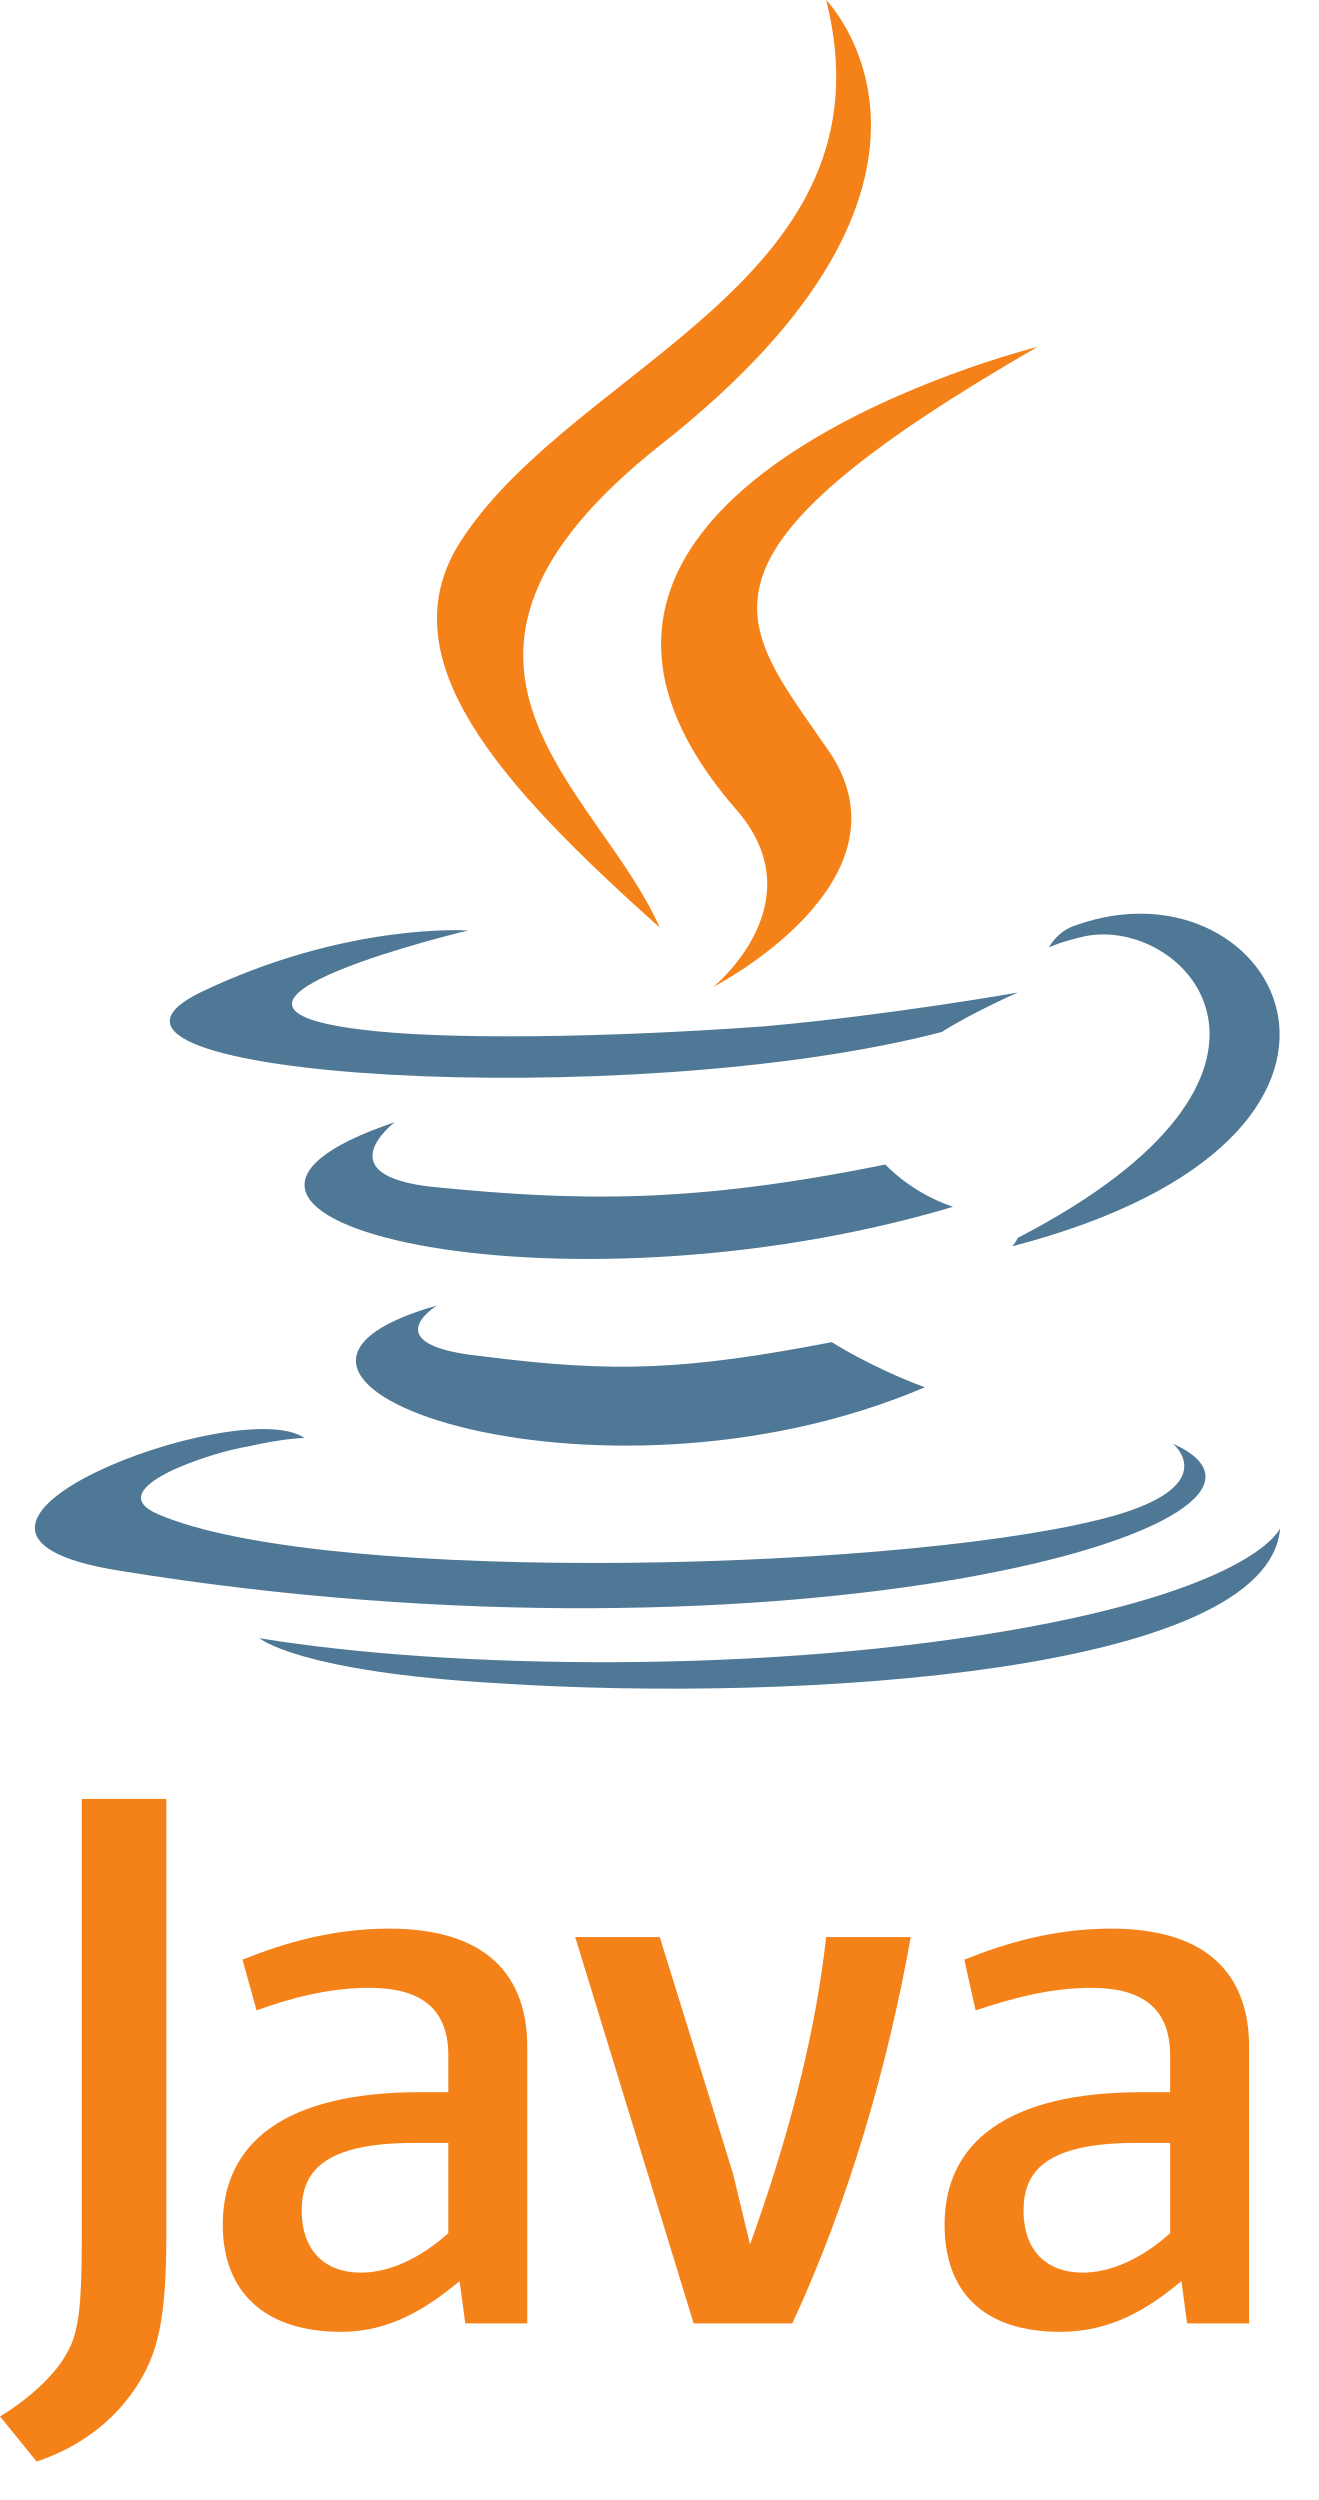
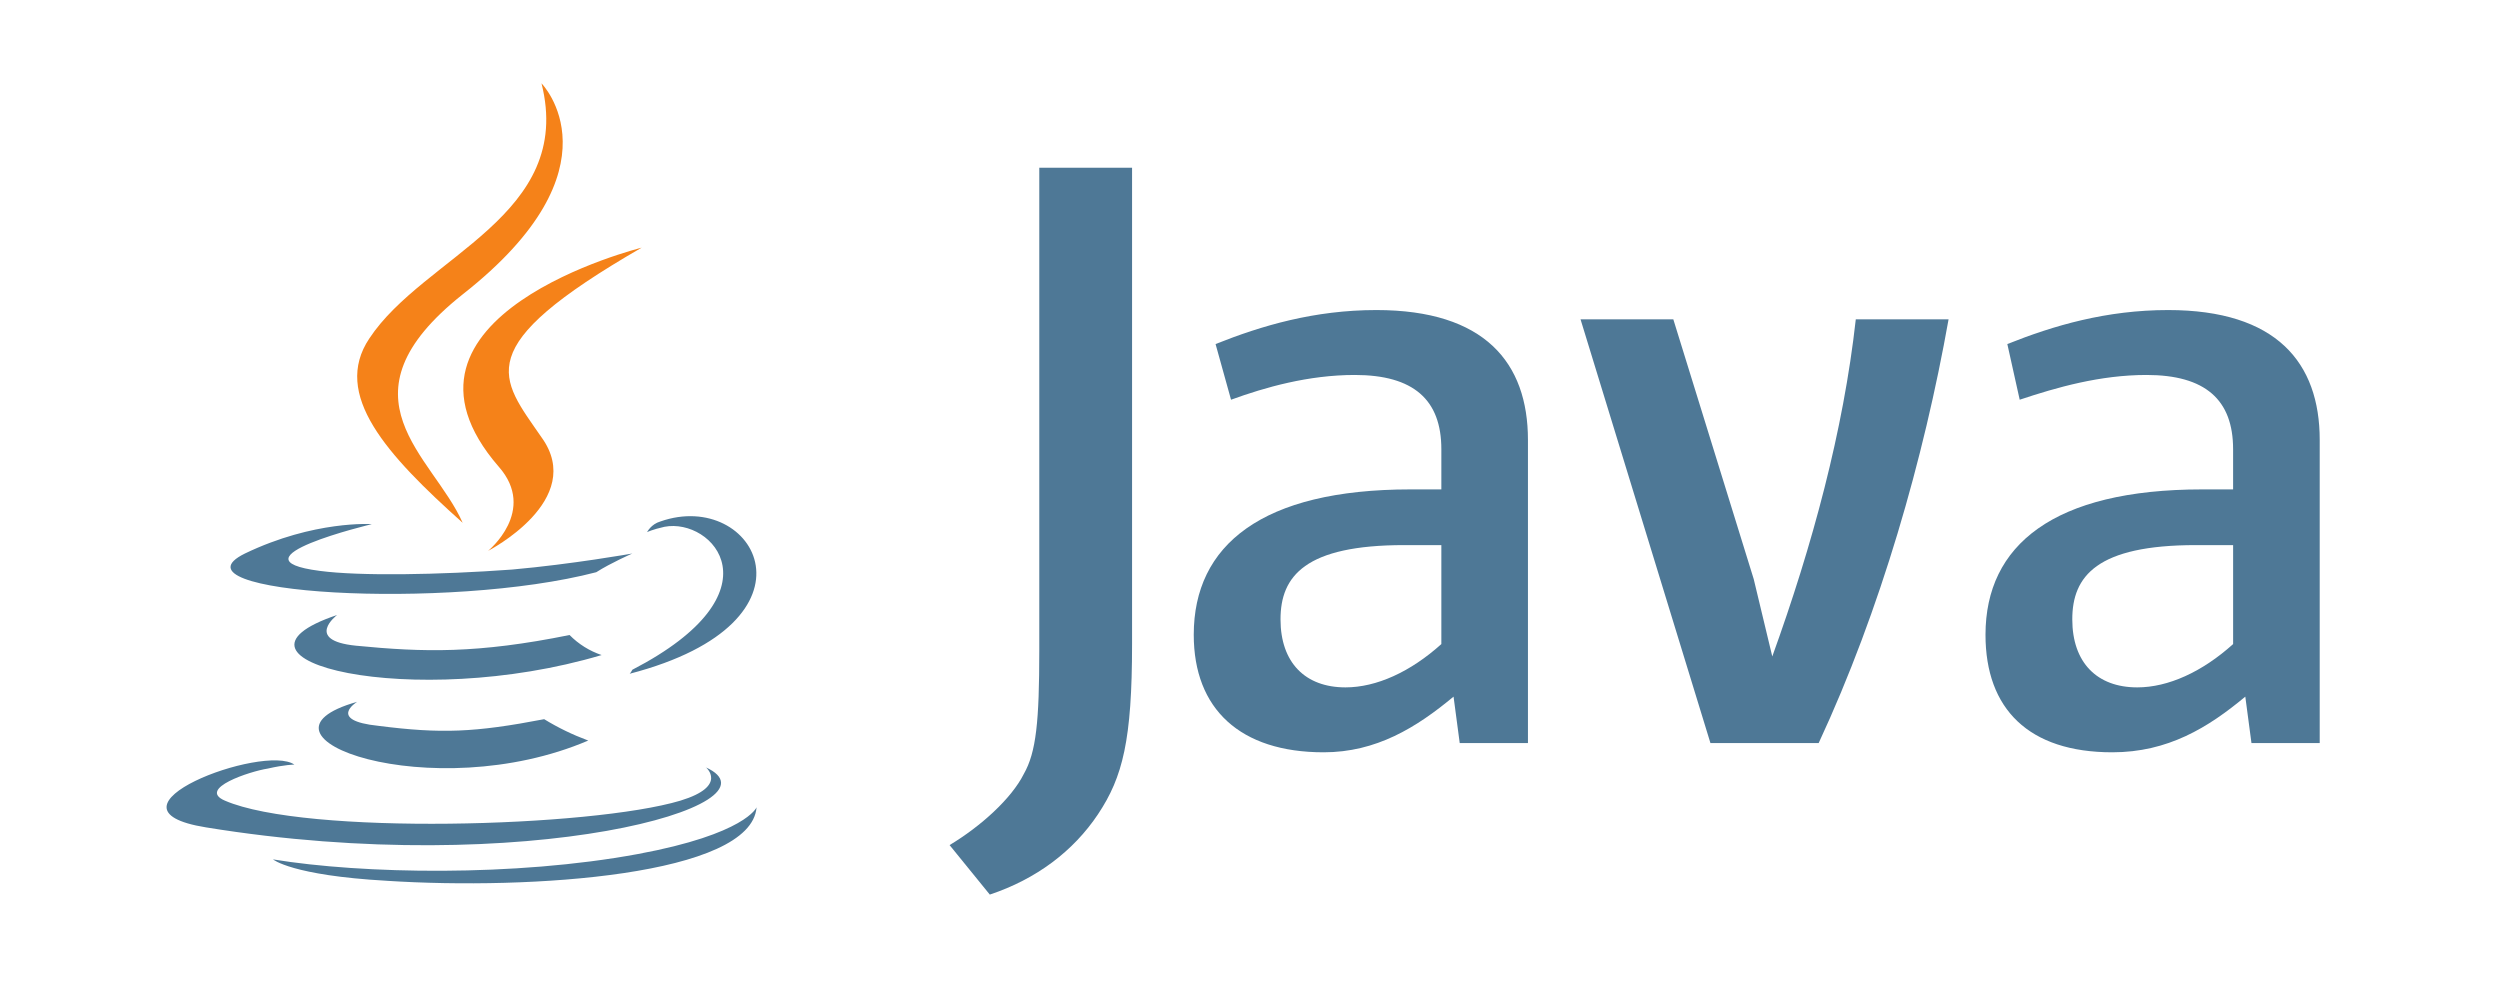
- <svg xmlns="http://www.w3.org/2000/svg" width="242.752" height="460.24" id="svg1968" version="1.0">
-   <defs id="defs1970" />
-   <g id="layer1" transform="translate(3824.556,782.8939)">
-     <g id="Ebene_x0020_1" transform="translate(-3826.724,-785.8793)">
-       <g id="_198302696">
-         <path d="M 82.626,243.321 C 82.626,243.321 70.687,250.588 90.931,252.665 C 115.328,255.779 128.306,255.26 155.298,250.069 C 155.298,250.069 162.565,254.741 172.427,258.375 C 111.695,284.329 34.87,256.817 82.626,243.321 L 82.626,243.321 z M 74.84,209.581 C 74.84,209.581 61.863,219.443 82.107,221.519 C 108.58,224.115 129.344,224.634 165.16,217.367 C 165.16,217.367 169.832,222.558 177.618,225.153 C 104.428,246.955 22.412,227.23 74.84,209.581 L 74.84,209.581 z M 218.107,268.756 C 218.107,268.756 226.931,276.024 208.244,281.733 C 173.466,292.115 62.381,295.229 31.236,281.733 C 20.336,277.062 41.099,270.313 47.847,269.275 C 54.595,267.718 58.228,267.718 58.228,267.718 C 46.29,259.413 -21.191,284.848 23.969,292.115 C 148.03,312.359 250.29,283.291 218.106,268.756 L 218.107,268.756 z M 88.336,174.283 C 88.336,174.283 31.756,187.779 68.092,192.451 C 83.664,194.527 114.29,194.008 142.84,191.932 C 166.198,189.855 189.558,185.703 189.558,185.703 C 189.558,185.703 181.252,189.336 175.542,192.97 C 117.924,208.023 7.359,201.275 39.023,185.703 C 66.015,172.726 88.335,174.283 88.335,174.283 L 88.336,174.283 z M 189.558,230.863 C 247.695,200.756 220.703,171.688 202.016,175.321 C 197.344,176.359 195.268,177.398 195.268,177.398 C 195.268,177.398 196.825,174.283 200.458,173.245 C 237.313,160.268 266.382,212.176 188.52,232.42 C 188.52,232.42 189.038,231.901 189.558,230.863 L 189.558,230.863 z M 94.046,312.878 C 150.107,316.512 235.756,310.802 237.832,284.329 C 237.832,284.329 233.68,294.711 191.634,302.496 C 143.878,311.321 84.703,310.283 49.924,304.573 C 49.924,304.573 57.191,310.802 94.046,312.878 L 94.046,312.878 z " id="_227268128" style="fill:#4e7896" />
-         <path d="M 154.26,2.985 C 154.26,2.985 186.443,35.688 123.634,85.001 C 73.283,124.97 112.214,147.809 123.634,173.764 C 94.046,147.291 72.764,123.932 87.298,102.13 C 108.581,69.947 167.237,54.375 154.26,2.985 L 154.26,2.985 z M 137.649,151.962 C 152.702,169.092 133.497,184.665 133.497,184.665 C 133.497,184.665 171.909,164.94 154.26,140.543 C 138.168,117.184 125.71,105.764 193.191,66.833 C 193.191,66.833 86.779,93.306 137.649,151.962 L 137.649,151.962 z M 99.237,430.71 L 99.237,379.84 C 99.237,366.863 91.97,358.039 73.802,358.039 C 63.42,358.039 54.596,360.634 46.809,363.748 L 49.405,373.092 C 55.115,371.015 62.382,368.939 70.168,368.939 C 80.031,368.939 84.703,373.092 84.703,381.397 L 84.703,388.145 L 79.512,388.145 C 54.596,388.145 43.176,397.489 43.176,412.542 C 43.176,425 50.962,432.267 64.977,432.267 C 73.802,432.267 80.55,428.115 86.779,422.924 L 87.817,430.71 L 99.237,430.71 L 99.237,430.71 z M 84.703,414.099 C 79.512,418.771 73.802,421.367 68.611,421.367 C 61.863,421.367 57.711,417.214 57.711,409.947 C 57.711,402.68 61.863,397.489 78.474,397.489 L 84.703,397.489 L 84.703,414.099 L 84.703,414.099 z M 148.031,430.71 L 129.863,430.71 L 108.061,359.596 L 123.634,359.596 L 137.13,403.199 L 140.244,416.176 C 146.993,397.489 152.184,378.282 154.26,359.596 L 169.833,359.596 C 165.68,382.955 158.413,408.389 148.031,430.71 L 148.031,430.71 z M 232.123,430.71 L 232.123,379.84 C 232.123,366.863 224.855,358.039 206.687,358.039 C 196.305,358.039 187.481,360.634 179.695,363.748 L 181.771,373.092 C 188,371.015 195.267,368.939 203.054,368.939 C 212.916,368.939 217.588,373.092 217.588,381.397 L 217.588,388.145 L 212.397,388.145 C 187.481,388.145 176.061,397.489 176.061,412.542 C 176.061,425 183.329,432.267 197.344,432.267 C 206.687,432.267 213.436,428.115 219.665,422.924 L 220.703,430.71 L 232.123,430.71 L 232.123,430.71 z M 217.588,414.099 C 212.397,418.771 206.687,421.367 201.496,421.367 C 194.748,421.367 190.596,417.214 190.596,409.947 C 190.596,402.68 194.748,397.489 211.359,397.489 L 217.588,397.489 L 217.588,414.099 L 217.588,414.099 z M 27.084,442.649 C 22.931,448.878 16.702,453.55 8.916,456.145 L 2.168,447.84 C 7.359,444.725 12.55,440.054 14.626,435.901 C 16.702,432.268 17.222,427.076 17.222,415.138 L 17.222,334.161 L 32.794,334.161 L 32.794,414.1 C 32.794,430.191 31.237,436.42 27.084,442.649 L 27.084,442.649 z " id="_230367536" style="fill:#f58219" />
-       </g>
-     </g>
-   </g>
+ <svg xmlns="http://www.w3.org/2000/svg" width="150" height="60">
+   <path d="M21.43 42.108s-1.843 1.122 1.282 1.443c3.767.48 5.77.4 9.938-.4a15.03 15.03 0 0 0 2.645 1.282c-9.377 4.007-21.24-.24-13.866-2.324zm-1.202-5.21s-2.004 1.523 1.122 1.843c4.088.4 7.293.48 12.824-.64a4.89 4.89 0 0 0 1.923 1.202c-11.3 3.366-23.964.32-15.87-2.404zm22.12 9.137s1.363 1.122-1.523 2.004c-5.37 1.603-22.522 2.084-27.33 0-1.683-.72 1.523-1.763 2.565-1.923 1.042-.24 1.603-.24 1.603-.24-1.843-1.282-12.263 2.645-5.3 3.767 19.155 3.126 34.944-1.362 29.975-3.607zM22.312 31.448s-8.736 2.084-3.126 2.805c2.404.32 7.133.24 11.54-.08 3.607-.32 7.213-.962 7.213-.962s-1.282.56-2.164 1.122c-8.896 2.324-25.968 1.282-21.08-1.122 4.168-2.004 7.614-1.763 7.614-1.763zm15.63 8.736c8.976-4.65 4.81-9.137 1.924-8.576-.72.16-1.042.32-1.042.32s.24-.48.8-.64c5.69-2.004 10.18 6.01-1.843 9.137 0 0 .08-.08.16-.24zM23.194 52.847c8.656.56 21.88-.32 22.2-4.408 0 0-.64 1.603-7.133 2.805-7.374 1.363-16.5 1.202-21.88.32 0 0 1.122.962 6.812 1.282z" fill="#4e7896" />
+   <path d="M32.49 5s4.97 5.05-4.73 12.663c-7.774 6.17-1.763 9.698 0 13.705-4.568-4.087-7.854-7.694-5.6-11.06C25.438 15.34 34.494 12.935 32.49 5zm-2.565 23.002c2.324 2.645-.64 5.05-.64 5.05s5.93-3.046 3.206-6.813c-2.485-3.607-4.408-5.37 6.01-11.38 0 0-16.43 4.088-8.576 13.144z" fill="#f58219" />
+   <path d="M91.677 44.583V26.397c0-4.64-2.598-7.794-9.093-7.794-3.71 0-6.866.928-9.65 2.04l.928 3.34c2.04-.742 4.64-1.485 7.423-1.485 3.526 0 5.196 1.485 5.196 4.454v2.412h-1.856c-8.907 0-13 3.34-13 8.722 0 4.454 2.784 7.052 7.794 7.052 3.155 0 5.567-1.485 7.794-3.34l.37 2.784h4.083zm-5.196-5.938c-1.856 1.67-3.897 2.598-5.753 2.598-2.412 0-3.897-1.485-3.897-4.083s1.485-4.454 7.423-4.454h2.227v5.938zm22.64 5.938h-6.495L94.832 19.16h5.567l4.825 15.588 1.113 4.64c2.413-6.68 4.268-13.547 5.01-20.227h5.567c-1.485 8.35-4.082 17.443-7.794 25.423zm30.062 0V26.397c0-4.64-2.598-7.794-9.093-7.794-3.71 0-6.866.928-9.65 2.04l.742 3.34c2.227-.742 4.825-1.485 7.608-1.485 3.526 0 5.196 1.485 5.196 4.454v2.412h-1.856c-8.907 0-13 3.34-13 8.722 0 4.454 2.598 7.052 7.608 7.052 3.34 0 5.753-1.485 7.98-3.34l.37 2.784h4.083zm-5.196-5.938c-1.856 1.67-3.897 2.598-5.753 2.598-2.412 0-3.897-1.485-3.897-4.083s1.484-4.454 7.423-4.454h2.227v5.938zM65.883 48.85c-1.485 2.227-3.71 3.897-6.495 4.825l-2.413-2.97c1.856-1.113 3.712-2.783 4.454-4.268.742-1.3.928-3.155.928-7.423v-28.95h5.567v28.578c0 5.753-.557 7.98-2.04 10.206z" fill="#4e7896" />
</svg>
